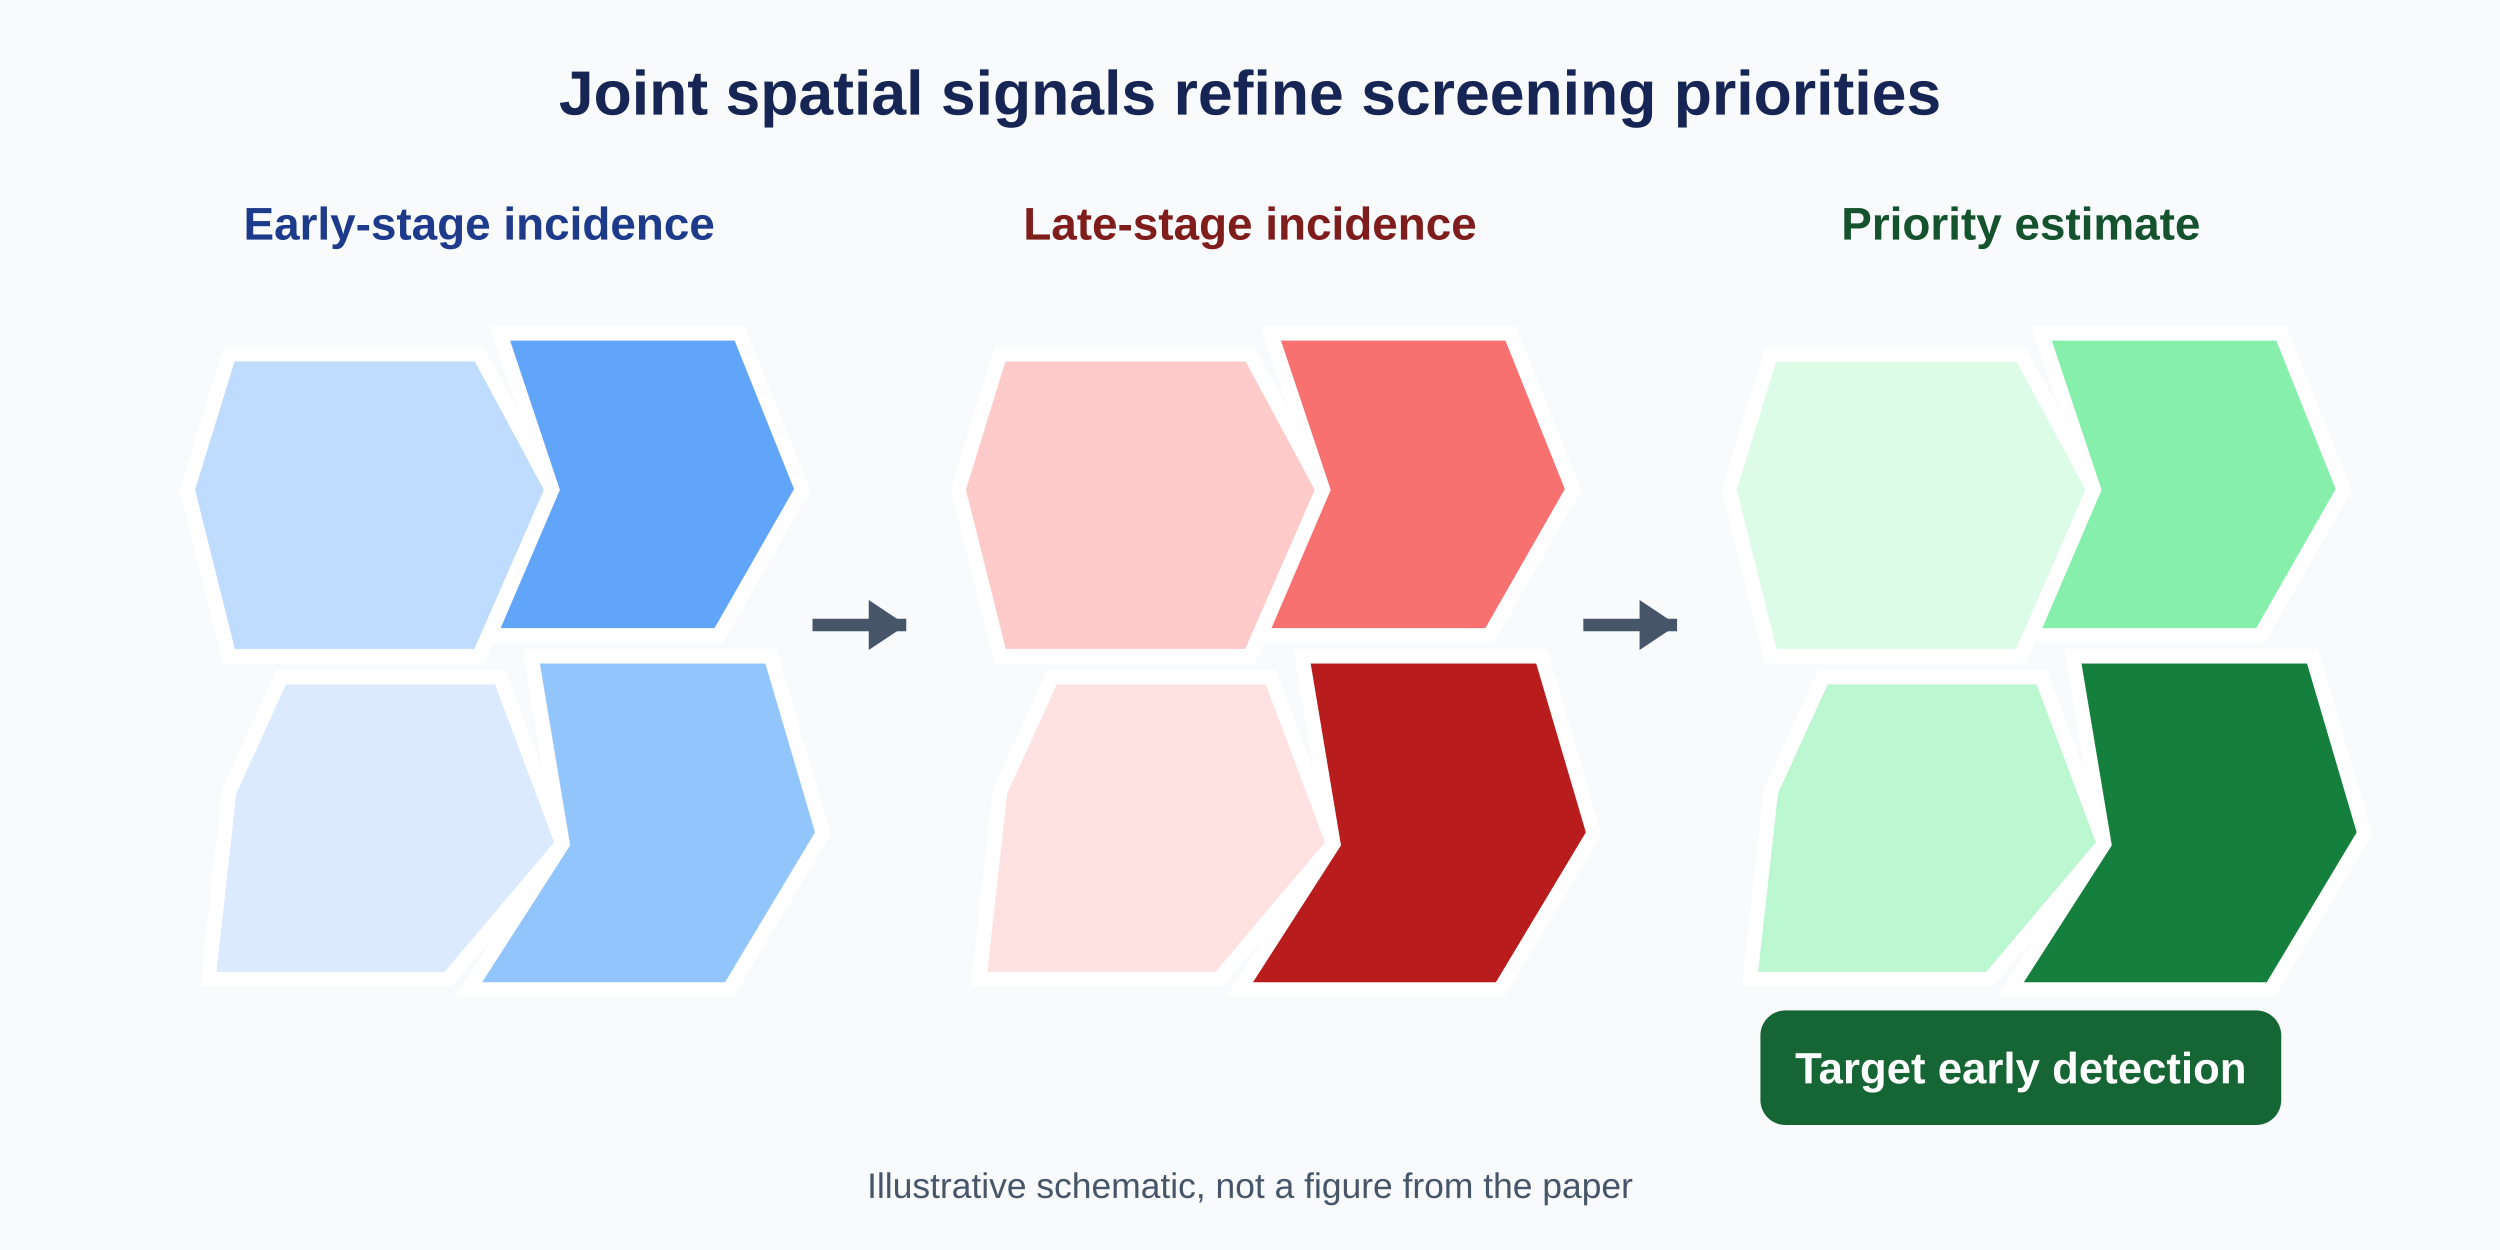
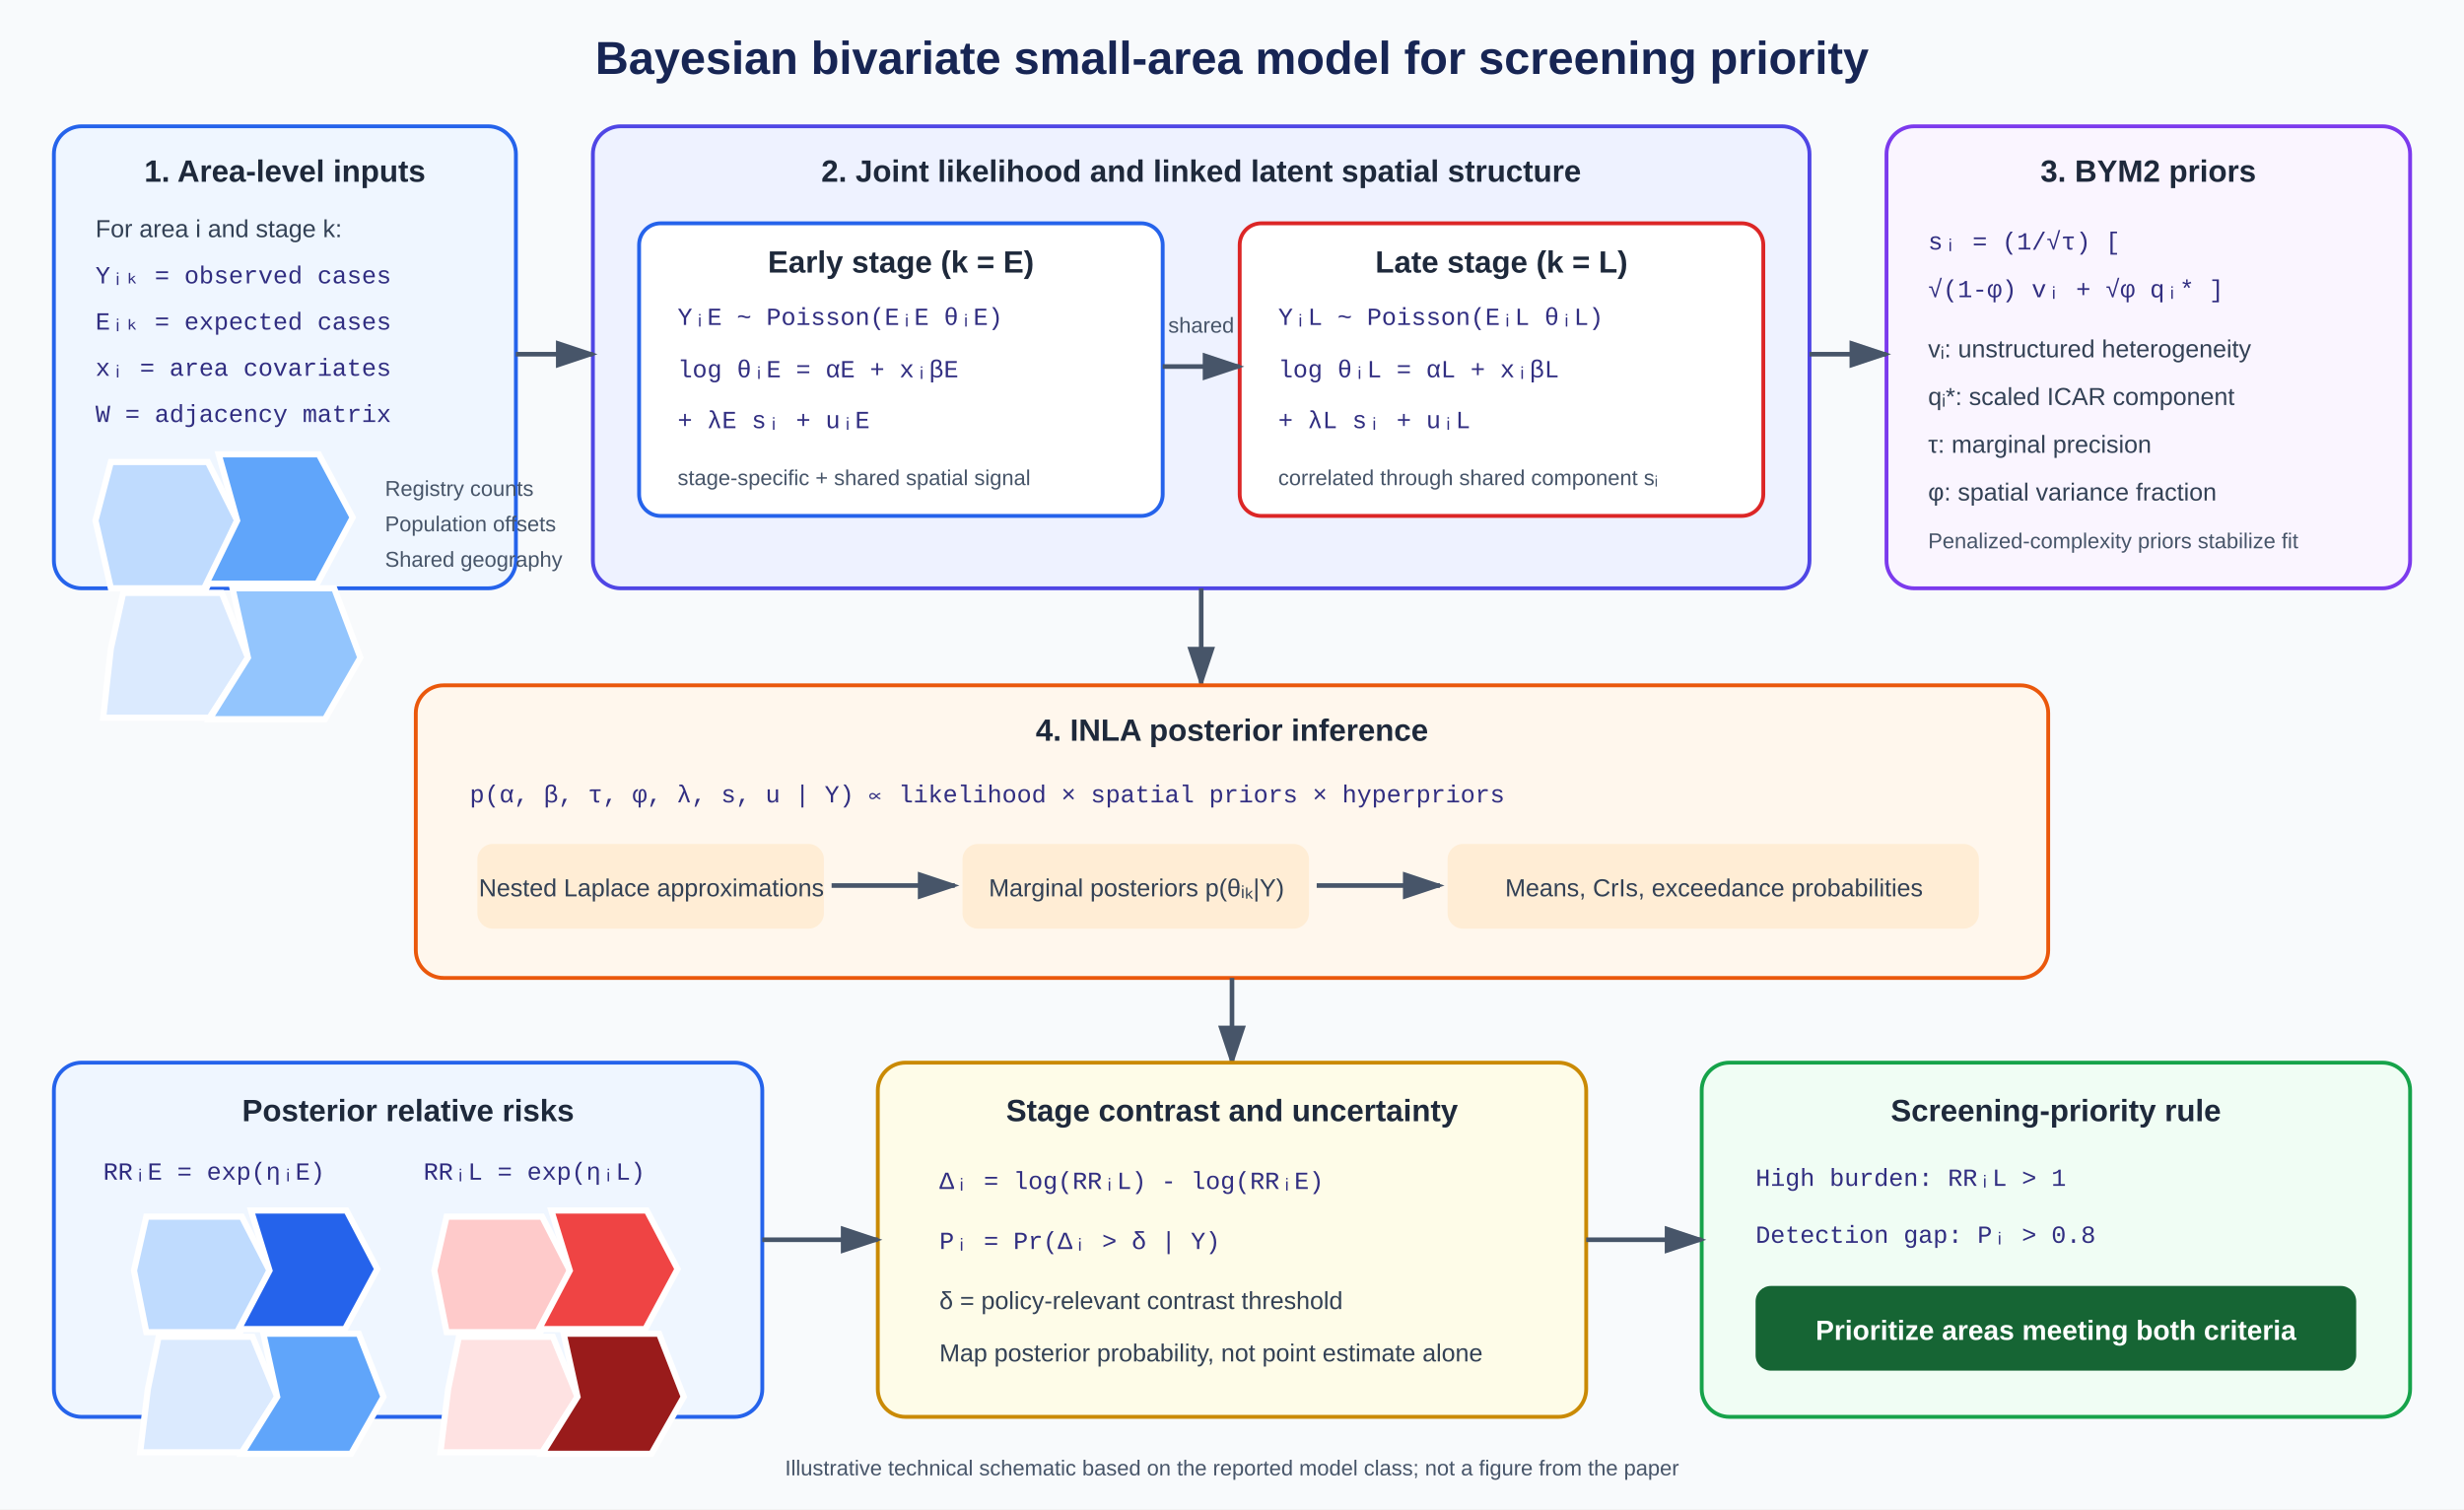
- <svg xmlns="http://www.w3.org/2000/svg" width="1200" height="600" viewBox="0 0 1200 600" role="img" aria-labelledby="title desc">
-   <rect width="1200" height="600" fill="#f8fafc" />
-   <text x="600" y="55" text-anchor="middle" font-family="Arial" font-size="30" font-weight="700" fill="#172554">Joint spatial signals refine screening priorities</text>
-   <g font-family="Arial" text-anchor="middle">
-     <text x="230" y="115" font-size="22" font-weight="700" fill="#1e3a8a">Early-stage incidence</text>
-     <text x="600" y="115" font-size="22" font-weight="700" fill="#7f1d1d">Late-stage incidence</text>
-     <text x="970" y="115" font-size="22" font-weight="700" fill="#14532d">Priority estimate</text>
+ <svg xmlns="http://www.w3.org/2000/svg" width="1600" height="980" viewBox="0 0 1600 980" role="img" aria-labelledby="title desc">
+   <defs>
+     <marker id="arrow" markerWidth="10" markerHeight="10" refX="8" refY="3" orient="auto">
+       <path d="M0,0 L0,6 L9,3 z" fill="#475569" />
+     </marker>
+     <style>
+       .h{font:700 30px Arial;fill:#172554}.sh{font:700 20px Arial;fill:#1e293b}.tx{font:16px Arial;fill:#334155}
+       .sm{font:14px Arial;fill:#475569}.eq{font:16px 'Courier New';fill:#312e81}.box{stroke-width:2.5}.arr{fill:none;stroke:#475569;stroke-width:3;marker-end:url(#arrow)}
+     </style>
+   </defs>
+   <rect width="1600" height="980" fill="#f8fafc" />
+   <text x="800" y="48" text-anchor="middle" class="h">Bayesian bivariate small-area model for screening priority</text>
+   <rect x="35" y="82" width="300" height="300" rx="18" fill="#eff6ff" stroke="#2563eb" class="box" />
+   <text x="185" y="118" text-anchor="middle" class="sh">1. Area-level inputs</text>
+   <text x="62" y="154" class="tx">For area i and stage k:</text>
+   <text x="62" y="184" class="eq">Yᵢₖ = observed cases</text>
+   <text x="62" y="214" class="eq">Eᵢₖ = expected cases</text>
+   <text x="62" y="244" class="eq">xᵢ = area covariates</text>
+   <text x="62" y="274" class="eq">W = adjacency matrix</text>
+   <g transform="translate(72 300)" stroke="#fff" stroke-width="4">
+     <path d="M0 0h63l19 38-20 44H0L-10 38z" fill="#bfdbfe" />
+     <path d="M70 -5h65l22 41-23 43H62l20-41z" fill="#60a5fa" />
+     <path d="M8 85h64l17 42-25 39H-5l5-45z" fill="#dbeafe" />
+     <path d="M79 82h66l17 45-23 40H64l25-40z" fill="#93c5fd" />
  </g>
-   <g stroke="#ffffff" stroke-width="7">
-     <g transform="translate(90 150)">
-       <path d="M20 20h120l35 65-35 80H20L0 85z" fill="#bfdbfe" />
-       <path d="M150 10h115l30 75-40 70H145l30-70z" fill="#60a5fa" />
-       <path d="M45 175h105l30 80-55 65H10l10-90z" fill="#dbeafe" />
-       <path d="M165 165h115l25 85-45 75H135l45-70z" fill="#93c5fd" />
-     </g>
-     <g transform="translate(460 150)">
-       <path d="M20 20h120l35 65-35 80H20L0 85z" fill="#fecaca" />
-       <path d="M150 10h115l30 75-40 70H145l30-70z" fill="#f87171" />
-       <path d="M45 175h105l30 80-55 65H10l10-90z" fill="#fee2e2" />
-       <path d="M165 165h115l25 85-45 75H135l45-70z" fill="#b91c1c" />
-     </g>
-     <g transform="translate(830 150)">
-       <path d="M20 20h120l35 65-35 80H20L0 85z" fill="#dcfce7" />
-       <path d="M150 10h115l30 75-40 70H145l30-70z" fill="#86efac" />
-       <path d="M45 175h105l30 80-55 65H10l10-90z" fill="#bbf7d0" />
-       <path d="M165 165h115l25 85-45 75H135l45-70z" fill="#15803d" />
-     </g>
+   <text x="250" y="322" class="sm">Registry counts</text>
+   <text x="250" y="345" class="sm">Population offsets</text>
+   <text x="250" y="368" class="sm">Shared geography</text>
+   <rect x="385" y="82" width="790" height="300" rx="18" fill="#eef2ff" stroke="#4f46e5" class="box" />
+   <text x="780" y="118" text-anchor="middle" class="sh">2. Joint likelihood and linked latent spatial structure</text>
+   <rect x="415" y="145" width="340" height="190" rx="14" fill="#fff" stroke="#2563eb" class="box" />
+   <text x="585" y="177" text-anchor="middle" class="sh" fill="#1e40af">Early stage (k = E)</text>
+   <text x="440" y="211" class="eq">YᵢE ~ Poisson(EᵢE θᵢE)</text>
+   <text x="440" y="245" class="eq">log θᵢE = αE + xᵢβE</text>
+   <text x="440" y="278" class="eq">          + λE sᵢ + uᵢE</text>
+   <text x="440" y="315" class="sm">stage-specific + shared spatial signal</text>
+   <rect x="805" y="145" width="340" height="190" rx="14" fill="#fff" stroke="#dc2626" class="box" />
+   <text x="975" y="177" text-anchor="middle" class="sh" fill="#991b1b">Late stage (k = L)</text>
+   <text x="830" y="211" class="eq">YᵢL ~ Poisson(EᵢL θᵢL)</text>
+   <text x="830" y="245" class="eq">log θᵢL = αL + xᵢβL</text>
+   <text x="830" y="278" class="eq">          + λL sᵢ + uᵢL</text>
+   <text x="830" y="315" class="sm">correlated through shared component sᵢ</text>
+   <path d="M755 238h50" class="arr" />
+   <text x="780" y="216" text-anchor="middle" class="sm">shared</text>
+   <rect x="1225" y="82" width="340" height="300" rx="18" fill="#faf5ff" stroke="#7c3aed" class="box" />
+   <text x="1395" y="118" text-anchor="middle" class="sh">3. BYM2 priors</text>
+   <text x="1252" y="162" class="eq">sᵢ = (1/√τ) [</text>
+   <text x="1252" y="193" class="eq"> √(1-φ) vᵢ + √φ qᵢ* ]</text>
+   <text x="1252" y="232" class="tx">vᵢ: unstructured heterogeneity</text>
+   <text x="1252" y="263" class="tx">qᵢ*: scaled ICAR component</text>
+   <text x="1252" y="294" class="tx">τ: marginal precision</text>
+   <text x="1252" y="325" class="tx">φ: spatial variance fraction</text>
+   <text x="1252" y="356" class="sm">Penalized-complexity priors stabilize fit</text>
+   <path d="M335 230h50" class="arr" />
+   <path d="M1175 230h50" class="arr" />
+   <path d="M780 382v62" class="arr" />
+   <rect x="270" y="445" width="1060" height="190" rx="18" fill="#fff7ed" stroke="#ea580c" class="box" />
+   <text x="800" y="481" text-anchor="middle" class="sh">4. INLA posterior inference</text>
+   <text x="305" y="521" class="eq">p(α, β, τ, φ, λ, s, u | Y) ∝ likelihood × spatial priors × hyperpriors</text>
+   <rect x="310" y="548" width="225" height="55" rx="10" fill="#ffedd5" />
+   <text x="423" y="582" text-anchor="middle" class="tx">Nested Laplace approximations</text>
+   <path d="M540 575h80" class="arr" />
+   <rect x="625" y="548" width="225" height="55" rx="10" fill="#ffedd5" />
+   <text x="738" y="582" text-anchor="middle" class="tx">Marginal posteriors p(θᵢₖ|Y)</text>
+   <path d="M855 575h80" class="arr" />
+   <rect x="940" y="548" width="345" height="55" rx="10" fill="#ffedd5" />
+   <text x="1113" y="582" text-anchor="middle" class="tx">Means, CrIs, exceedance probabilities</text>
+   <path d="M800 635v55" class="arr" />
+   <rect x="35" y="690" width="460" height="230" rx="18" fill="#eff6ff" stroke="#2563eb" class="box" />
+   <text x="265" y="728" text-anchor="middle" class="sh">Posterior relative risks</text>
+   <text x="67" y="766" class="eq">RRᵢE = exp(ηᵢE)</text>
+   <text x="275" y="766" class="eq">RRᵢL = exp(ηᵢL)</text>
+   <g transform="translate(95 790)" stroke="#fff" stroke-width="4">
+     <path d="M0 0h62l18 35-19 40H0L-8 35z" fill="#bfdbfe" />
+     <path d="M68 -4h62l20 38-21 39H60l20-38z" fill="#2563eb" />
+     <path d="M8 78h61l16 39-23 36H-4l5-41z" fill="#dbeafe" />
+     <path d="M76 76h62l16 41-21 37H62l23-37z" fill="#60a5fa" />
  </g>
-   <g fill="none" stroke="#475569" stroke-width="6">
-     <path d="M390 300h45" />
-     <path d="M760 300h45" />
+   <g transform="translate(290 790)" stroke="#fff" stroke-width="4">
+     <path d="M0 0h62l18 35-19 40H0L-8 35z" fill="#fecaca" />
+     <path d="M68 -4h62l20 38-21 39H60l20-38z" fill="#ef4444" />
+     <path d="M8 78h61l16 39-23 36H-4l5-41z" fill="#fee2e2" />
+     <path d="M76 76h62l16 41-21 37H62l23-37z" fill="#991b1b" />
  </g>
-   <g fill="#475569">
-     <path d="M435 300l-18-12v24z" />
-     <path d="M805 300l-18-12v24z" />
-   </g>
-   <rect x="845" y="485" width="250" height="55" rx="12" fill="#166534" />
-   <text x="970" y="520" text-anchor="middle" font-family="Arial" font-size="21" font-weight="700" fill="#ffffff">Target early detection</text>
-   <text x="600" y="575" text-anchor="middle" font-family="Arial" font-size="17" fill="#475569">Illustrative schematic, not a figure from the paper</text>
+   <rect x="570" y="690" width="460" height="230" rx="18" fill="#fefce8" stroke="#ca8a04" class="box" />
+   <text x="800" y="728" text-anchor="middle" class="sh">Stage contrast and uncertainty</text>
+   <text x="610" y="772" class="eq">Δᵢ = log(RRᵢL) - log(RRᵢE)</text>
+   <text x="610" y="811" class="eq">Pᵢ = Pr(Δᵢ &gt; δ | Y)</text>
+   <text x="610" y="850" class="tx">δ = policy-relevant contrast threshold</text>
+   <text x="610" y="884" class="tx">Map posterior probability, not point estimate alone</text>
+   <rect x="1105" y="690" width="460" height="230" rx="18" fill="#f0fdf4" stroke="#16a34a" class="box" />
+   <text x="1335" y="728" text-anchor="middle" class="sh">Screening-priority rule</text>
+   <text x="1140" y="770" class="eq">High burden: RRᵢL &gt; 1</text>
+   <text x="1140" y="807" class="eq">Detection gap: Pᵢ &gt; 0.8</text>
+   <rect x="1140" y="835" width="390" height="55" rx="10" fill="#166534" />
+   <text x="1335" y="870" text-anchor="middle" font-family="Arial" font-size="18" font-weight="700" fill="#fff">Prioritize areas meeting both criteria</text>
+   <path d="M495 805h75" class="arr" />
+   <path d="M1030 805h75" class="arr" />
+   <text x="800" y="958" text-anchor="middle" class="sm">Illustrative technical schematic based on the reported model class; not a figure from the paper</text>
</svg>
